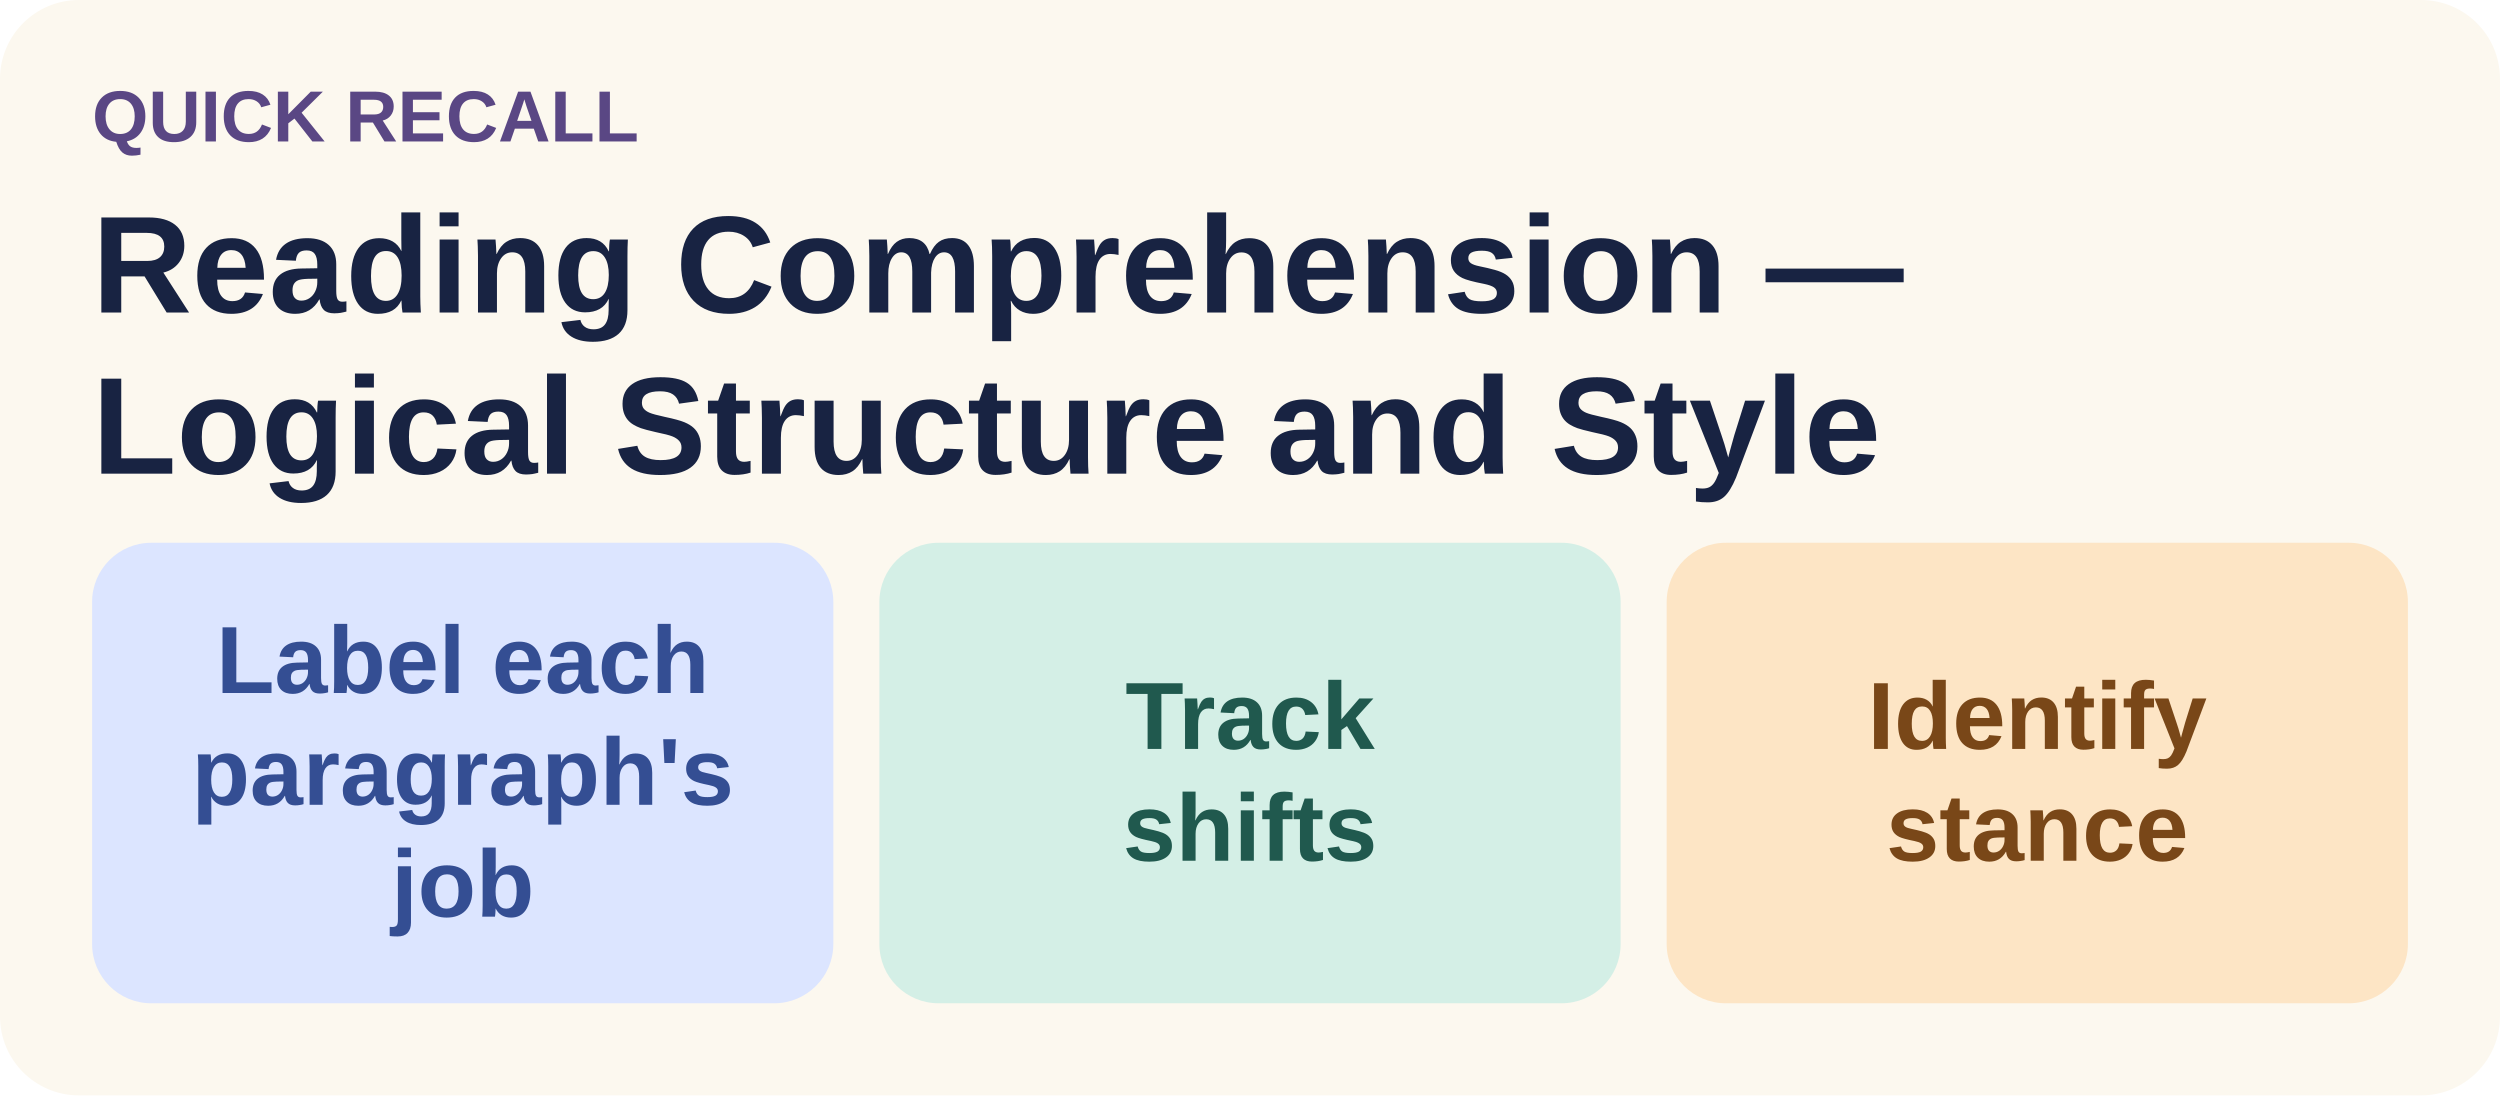
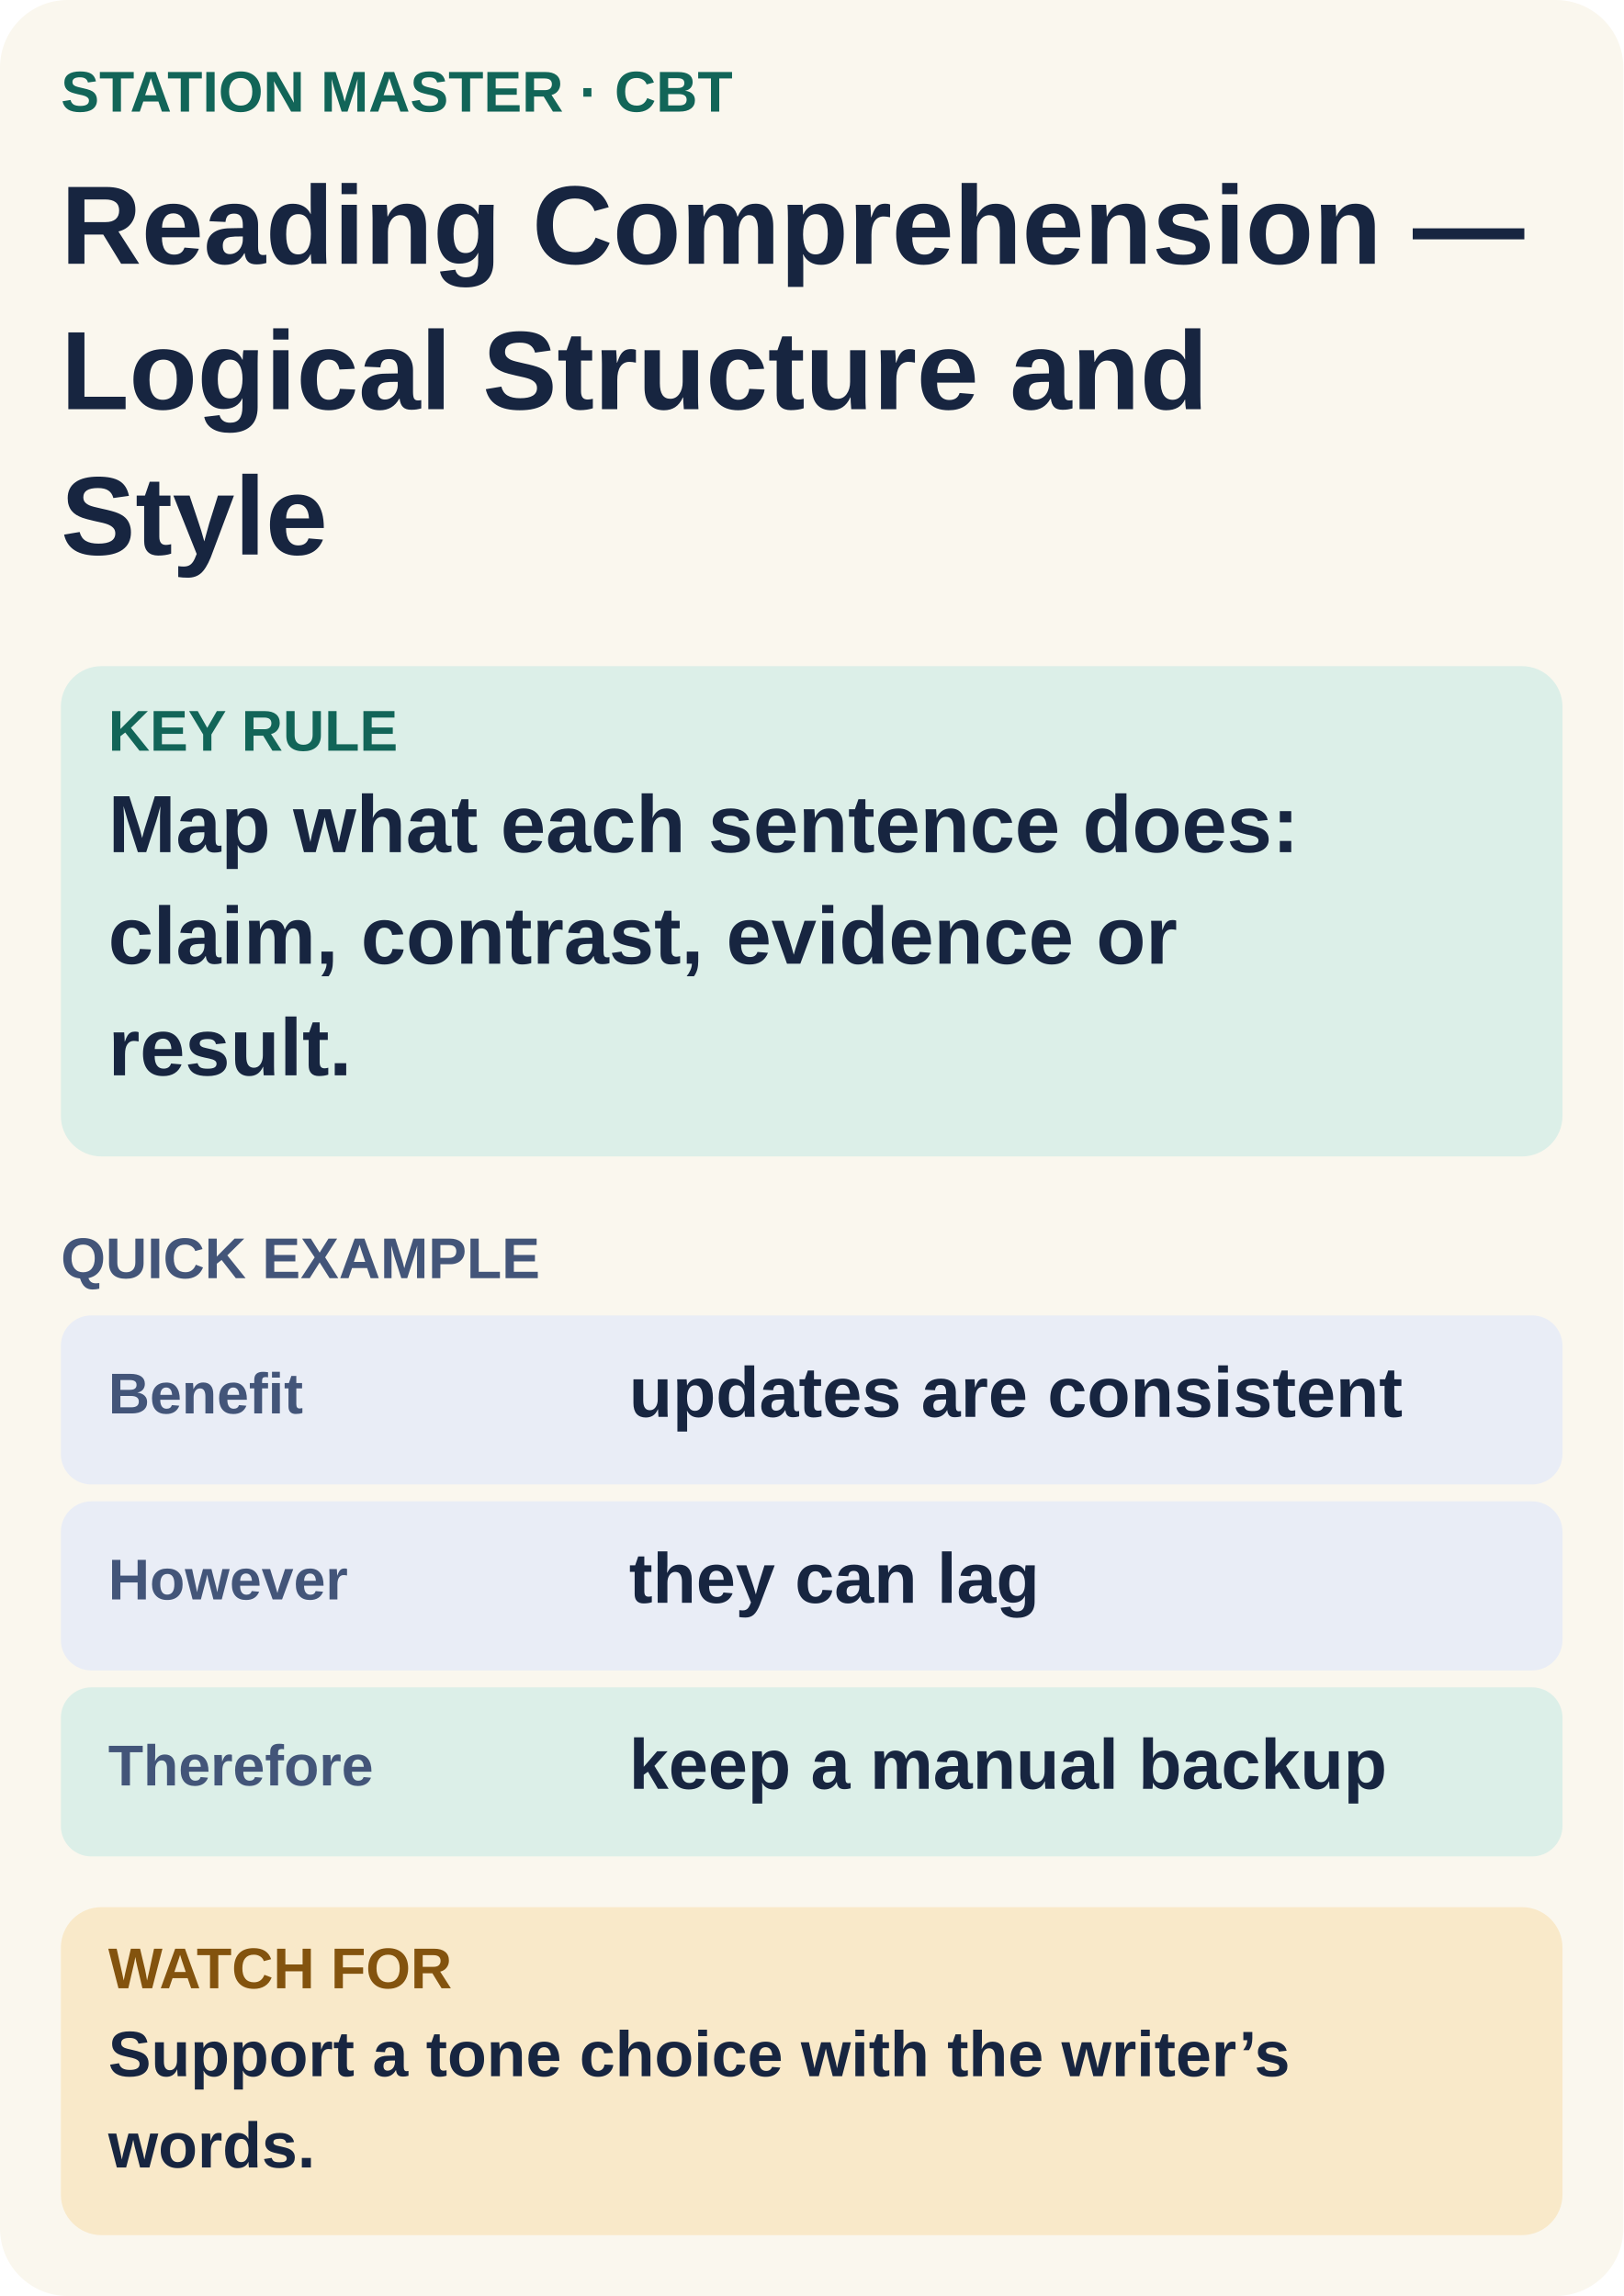
- <svg xmlns="http://www.w3.org/2000/svg" width="760" height="333" viewBox="0 0 760 333" role="img" aria-labelledby="title description">
-   <rect width="100%" height="100%" rx="24" fill="#fcf8ef" />
+ <svg xmlns="http://www.w3.org/2000/svg" width="480" height="679" viewBox="0 0 480 679" role="img" aria-labelledby="title description">
+   <rect x="0" y="0" width="480" height="679" rx="20" fill="#faf7ee" />
  <g font-family="Segoe UI, Arial, sans-serif" font-weight="700">
-     <text x="28" y="43" font-size="22" fill="#5a4784">QUICK RECALL</text>
-     <text x="28" y="95" font-size="42" fill="#182342">Reading Comprehension —</text>
-     <text x="28" y="144" font-size="42" fill="#182342">Logical Structure and Style</text>
-     <rect x="28" y="165" width="225.333" height="140" rx="18" fill="#dce5ff" />
-     <text x="140.667" y="210.667" font-size="29" fill="#344e93" text-anchor="middle">Label each</text>
-     <text x="140.667" y="244.667" font-size="29" fill="#344e93" text-anchor="middle">paragraph's</text>
-     <text x="140.667" y="278.667" font-size="29" fill="#344e93" text-anchor="middle">job</text>
-     <rect x="267.333" y="165" width="225.333" height="140" rx="18" fill="#d4efe6" />
-     <text x="380" y="227.667" font-size="29" fill="#20594e" text-anchor="middle">Track</text>
-     <text x="380" y="261.667" font-size="29" fill="#20594e" text-anchor="middle">shifts</text>
-     <rect x="506.667" y="165" width="225.333" height="140" rx="18" fill="#fde5c5" />
-     <text x="619.333" y="227.667" font-size="29" fill="#794718" text-anchor="middle">Identify</text>
-     <text x="619.333" y="261.667" font-size="29" fill="#794718" text-anchor="middle">stance</text>
+     <text x="18" y="33" font-size="17" fill="#126558">STATION MASTER  ·  CBT</text>
+     <text x="18" y="78" font-size="33" fill="#172540">Reading Comprehension —</text>
+     <text x="18" y="121" font-size="33" fill="#172540">Logical Structure and</text>
+     <text x="18" y="164" font-size="33" fill="#172540">Style</text>
+     <rect x="18" y="197" width="444" height="145" rx="12" fill="#dcefe8" />
+     <text x="32" y="222" font-size="17" fill="#126558">KEY RULE</text>
+     <text x="32" y="252" font-size="24" fill="#172540">Map what each sentence does:</text>
+     <text x="32" y="285" font-size="24" fill="#172540">claim, contrast, evidence or</text>
+     <text x="32" y="318" font-size="24" fill="#172540">result.</text>
+     <text x="18" y="378" font-size="17" fill="#435579">QUICK EXAMPLE</text>
+     <rect x="18" y="389" width="444" height="50" rx="9" fill="#e9edf6" />
+     <text x="32" y="418" font-size="17" fill="#435579">Benefit</text>
+     <text x="186" y="419" font-size="21" fill="#172540">updates are consistent</text>
+     <rect x="18" y="444" width="444" height="50" rx="9" fill="#e9edf6" />
+     <text x="32" y="473" font-size="17" fill="#435579">However</text>
+     <text x="186" y="474" font-size="21" fill="#172540">they can lag</text>
+     <rect x="18" y="499" width="444" height="50" rx="9" fill="#dcefe8" />
+     <text x="32" y="528" font-size="17" fill="#435579">Therefore</text>
+     <text x="186" y="529" font-size="21" fill="#172540">keep a manual backup</text>
+     <rect x="18" y="564" width="444" height="97" rx="12" fill="#f9e9c9" />
+     <text x="32" y="588" font-size="17" fill="#83530e">WATCH FOR</text>
+     <text x="32" y="614" font-size="19" fill="#172540">Support a tone choice with the writer’s</text>
+     <text x="32" y="641" font-size="19" fill="#172540">words.</text>
  </g>
</svg>
